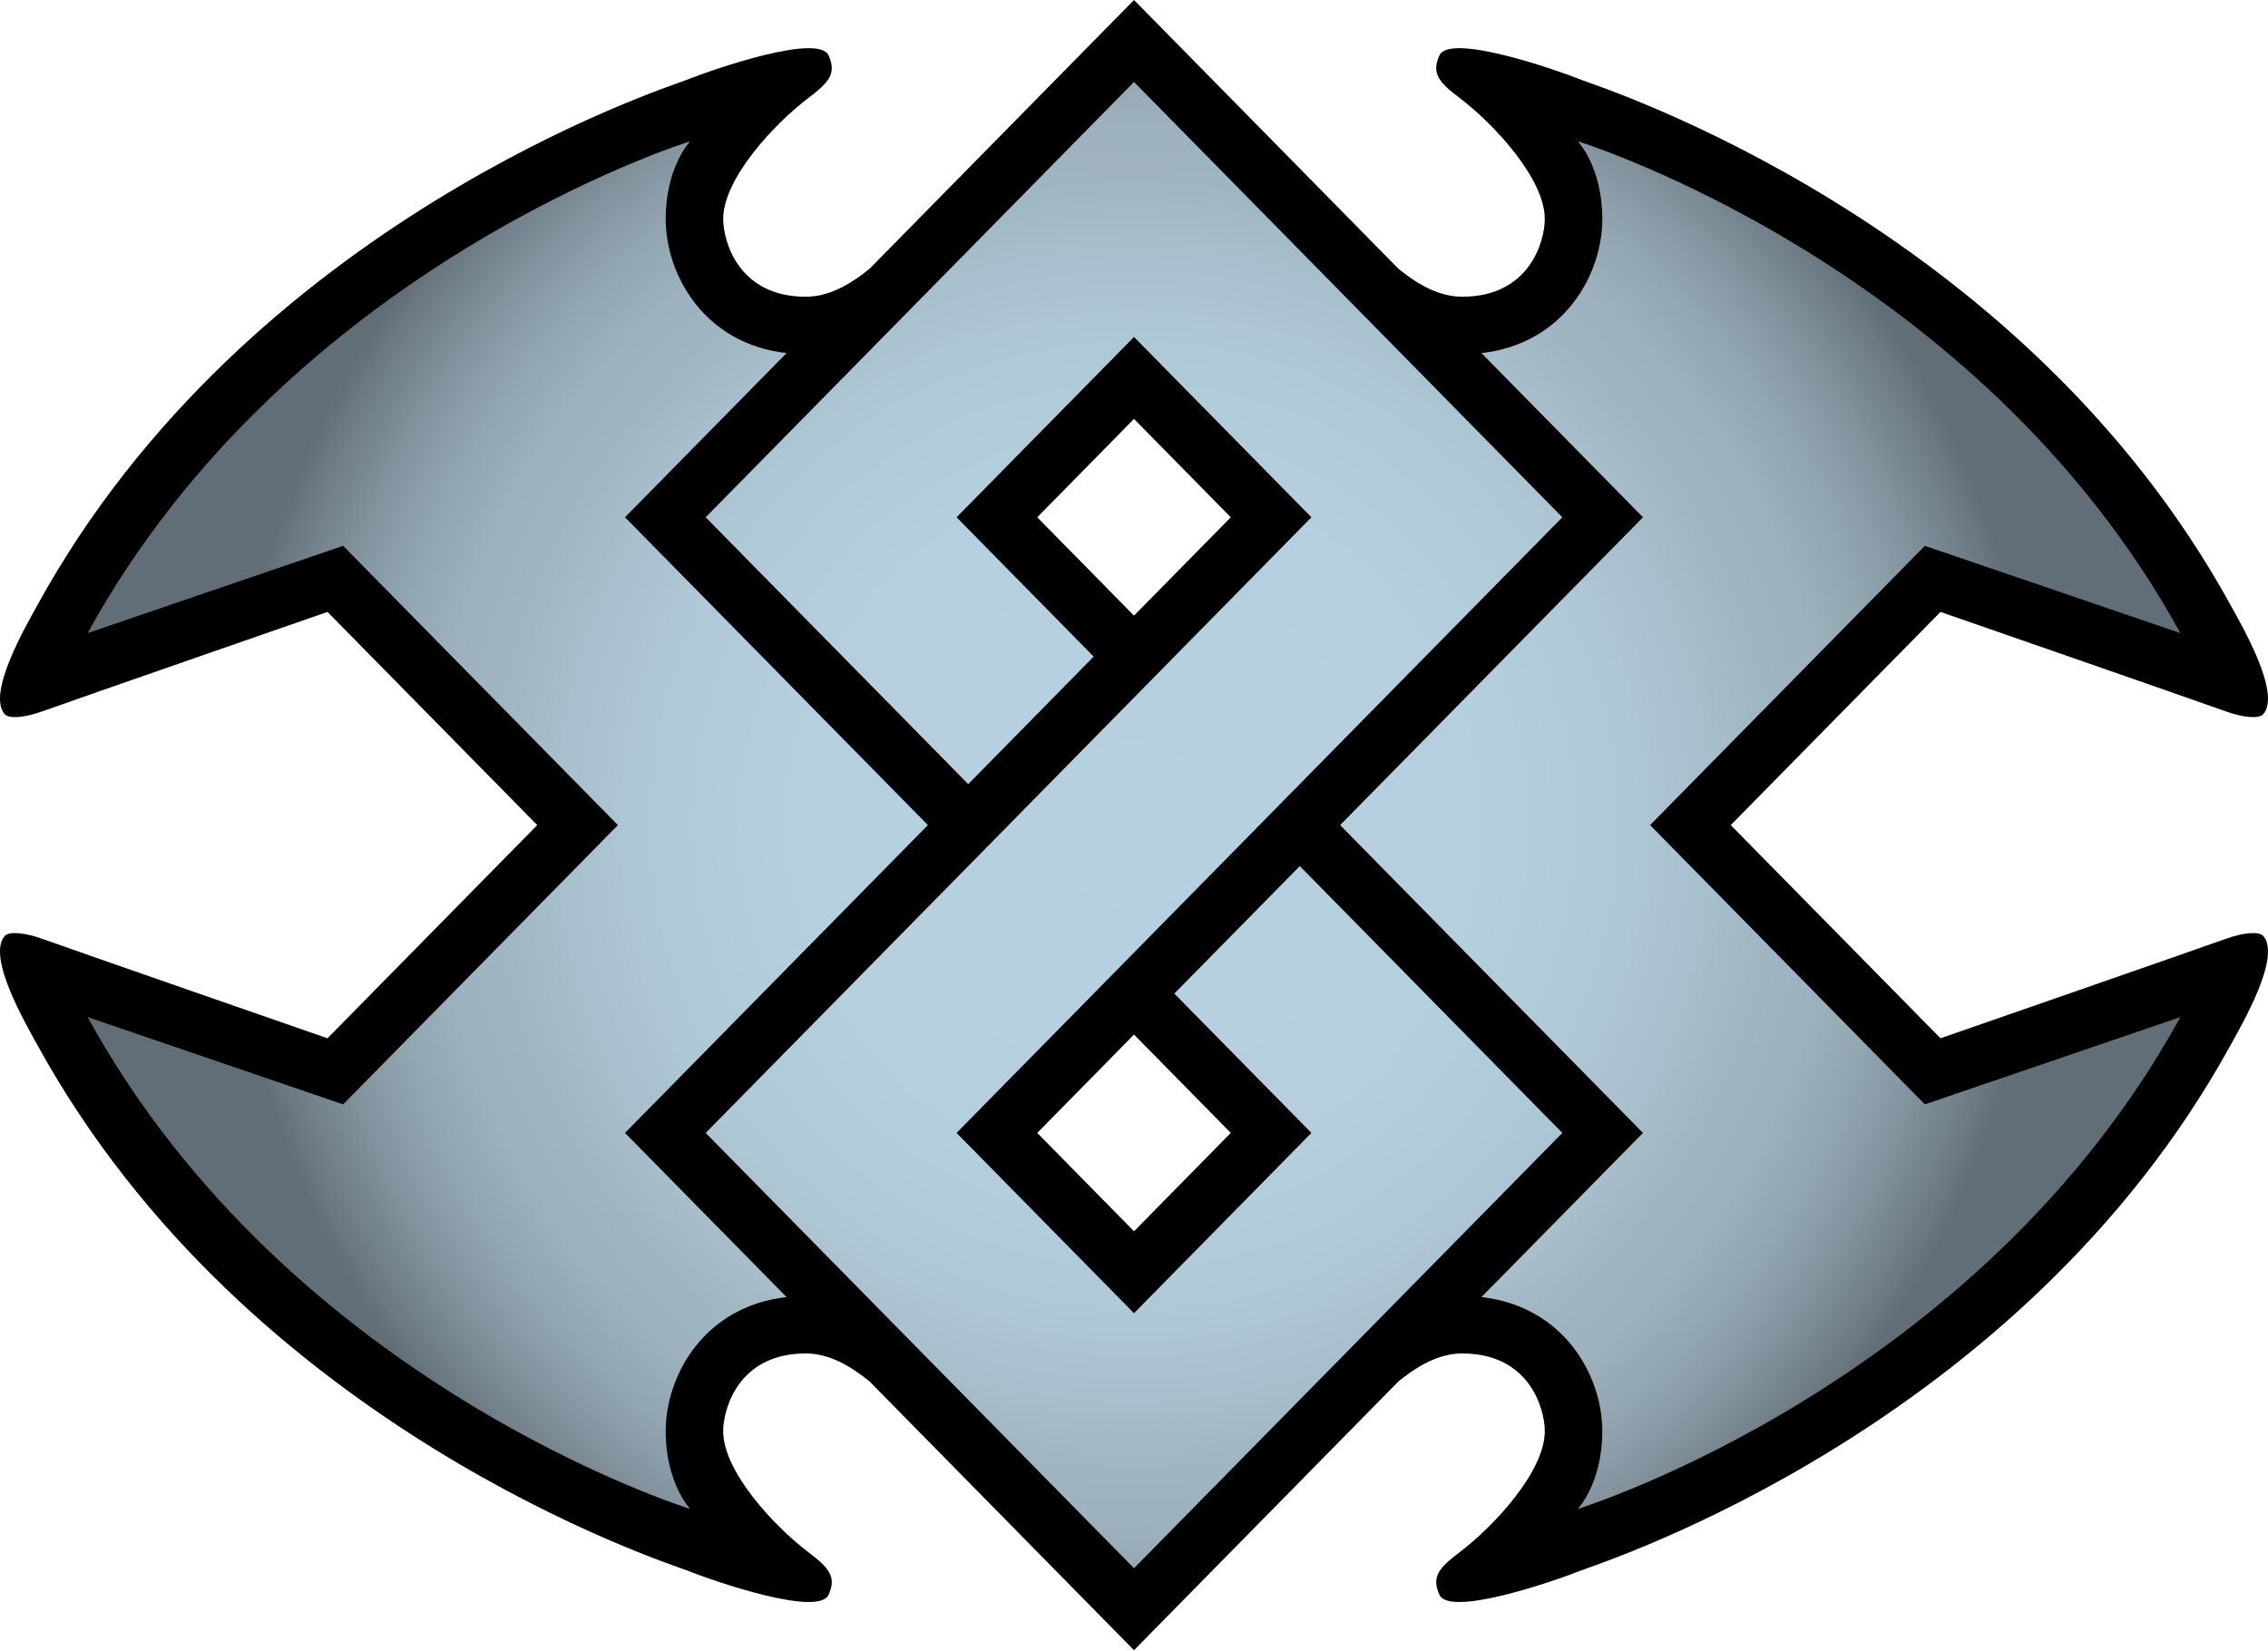
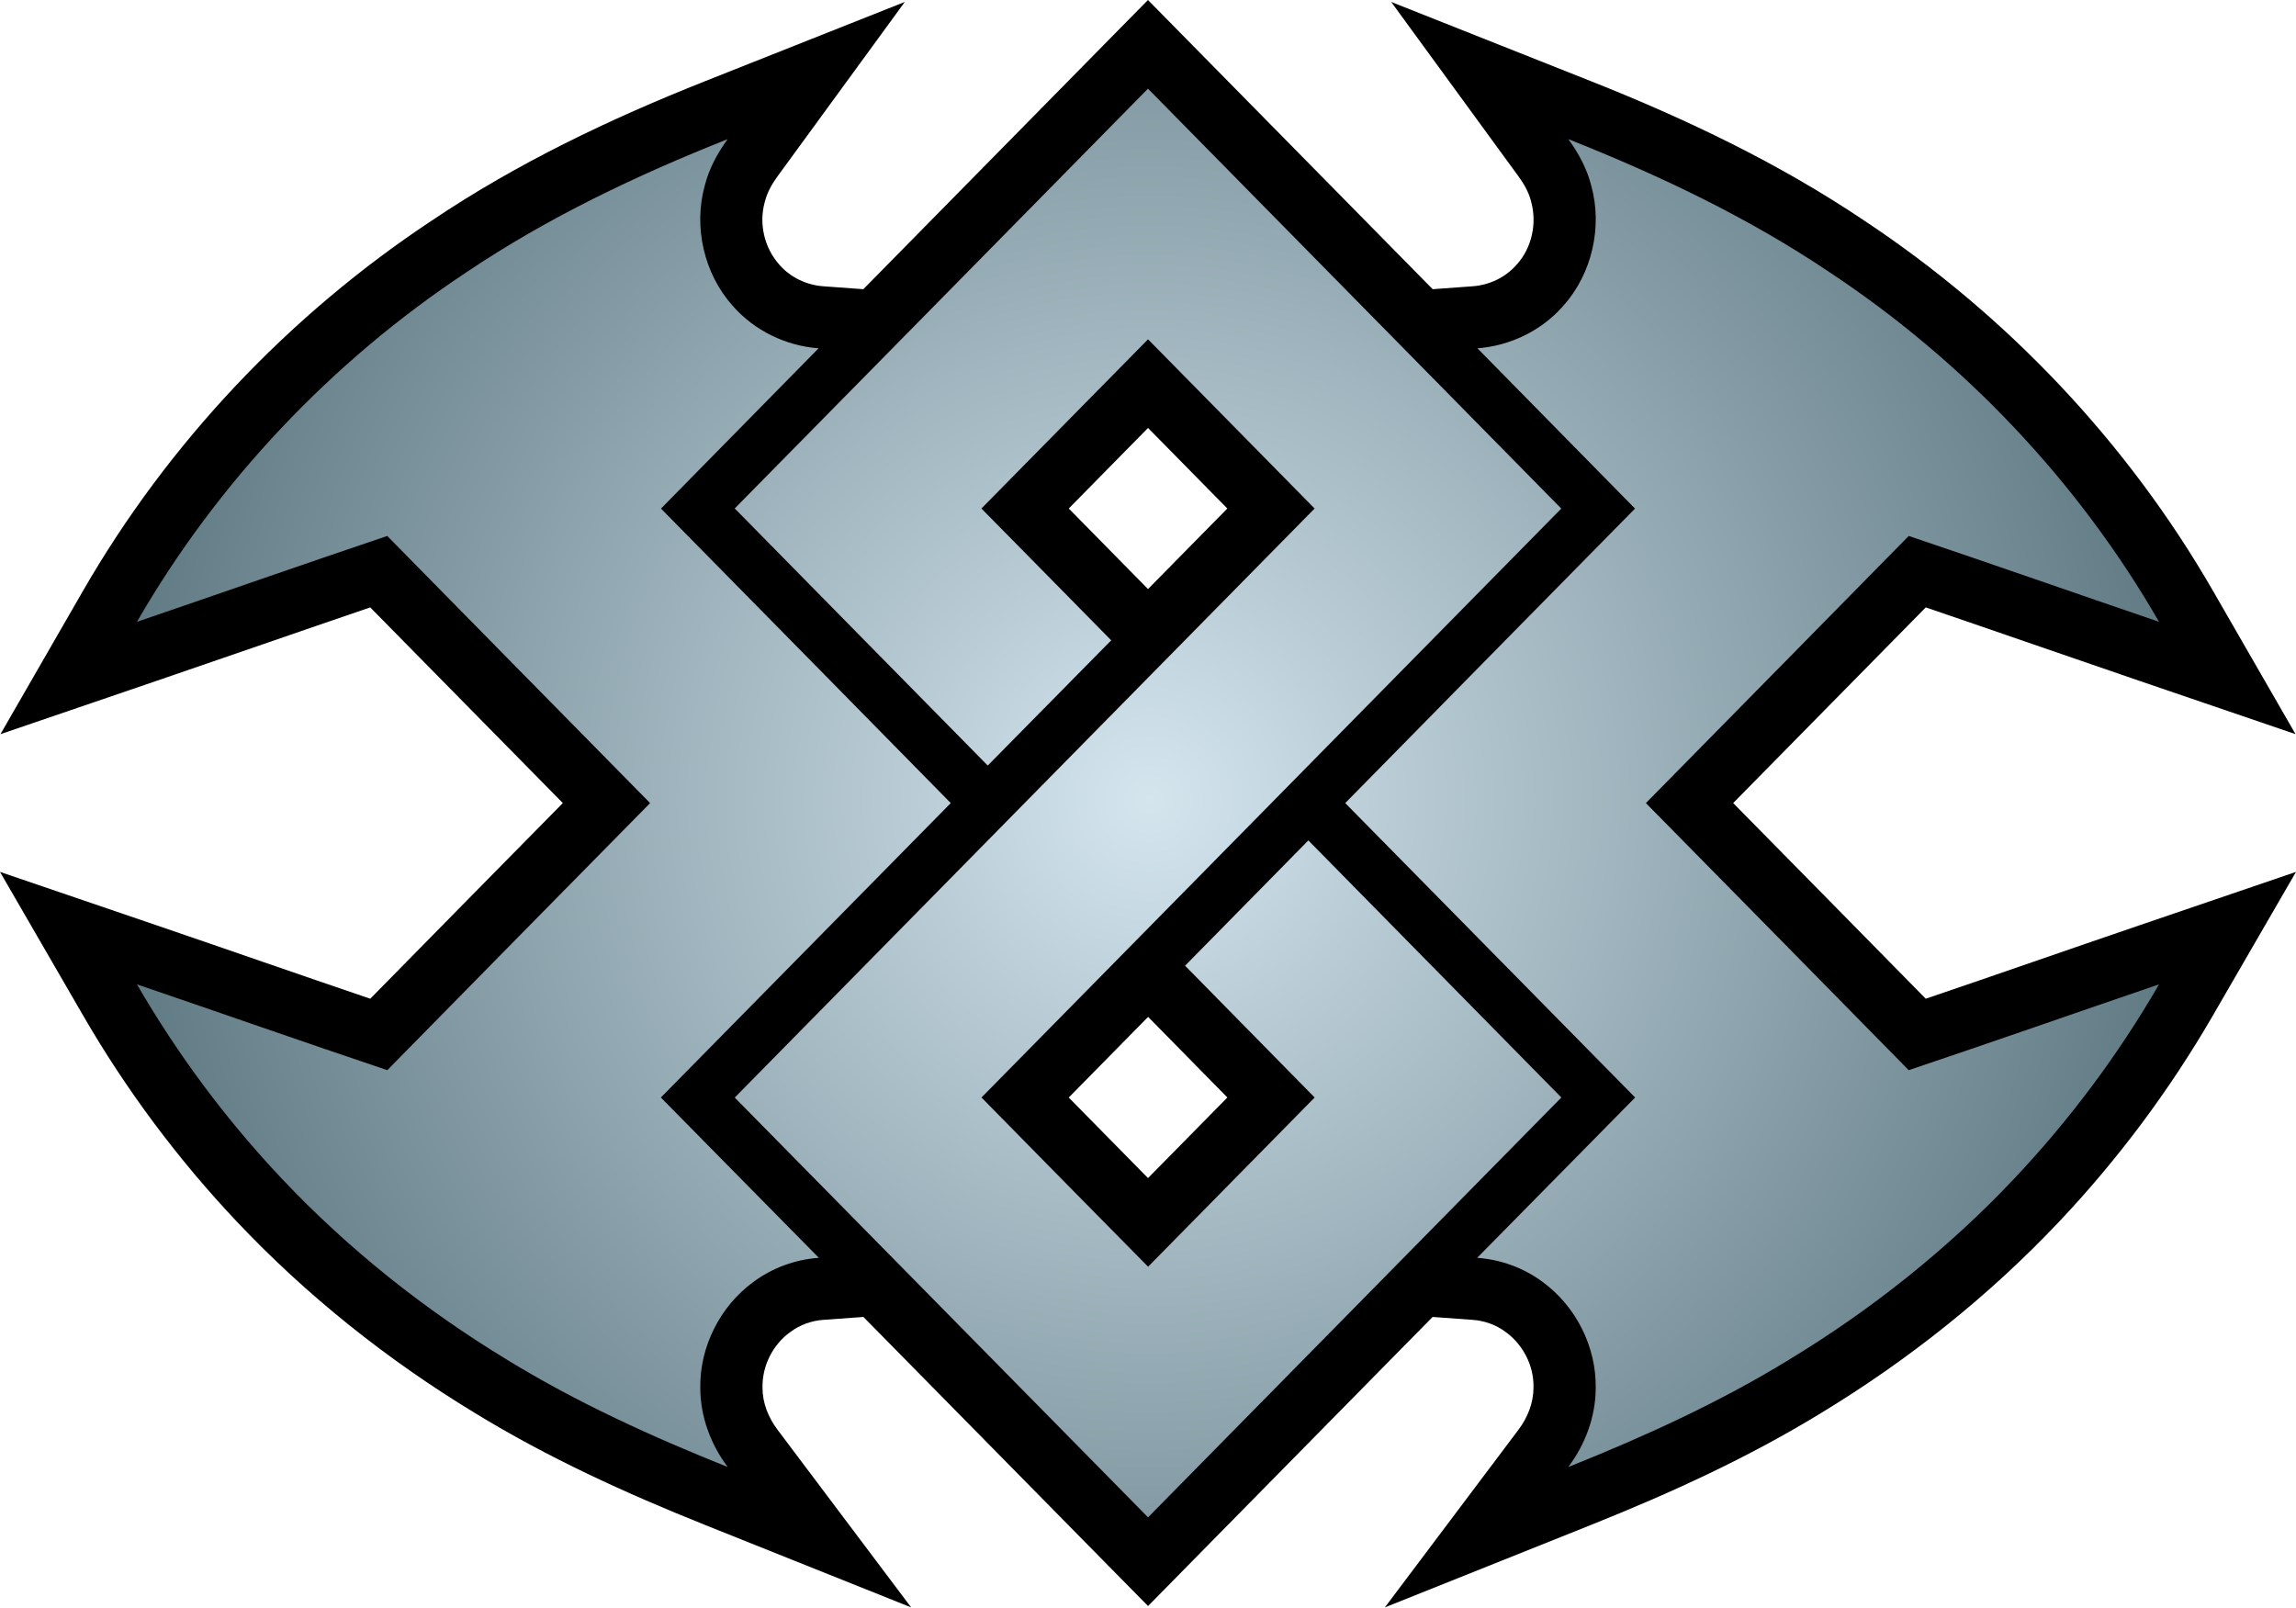
- <svg xmlns="http://www.w3.org/2000/svg" version="1.1" id="svg8" x="0px" y="0px" width="240.5" height="175" viewBox="0 0 240.5 175" enable-background="new 0 0 246 180" xml:space="preserve">
-   <defs id="defs10" />
-   <g id="g10" transform="translate(-2.634621,-2.35)">
-     <g id="g1">
-       <path d="m 238.615,101.924 c -2.814,1.021 -30.208,10.533 -30.208,10.533 L 186.165,89.85 208.407,67.242 c 0,0 27.394,9.512 30.208,10.531 1.859,0.676 3.569,0.85 4.034,0.296 1.884,-2.217 -2.25,-9.308 -3.462,-11.513 C 216.81,25.8 172.214,11.568 170.439,10.861 167.127,9.546 156.329,5.88 155.271,8.226 c -0.864,1.921 -0.037,2.86 2.146,4.516 3.711,2.816 9.028,8.598 9.028,12.833 0,2.292 -1.568,8.241 -8.746,8.241 -2.354,0 -4.547,-1.163 -6.759,-2.952 L 122.886,2.35 94.832,30.862 c -2.215,1.79 -4.409,2.955 -6.759,2.955 -7.178,0 -8.75,-5.949 -8.75,-8.241 0,-4.235 5.318,-10.017 9.032,-12.833 2.182,-1.656 3.011,-2.595 2.146,-4.516 C 89.441,5.88 78.646,9.547 75.334,10.862 73.554,11.568 28.962,25.8 6.582,66.556 5.37,68.761 1.238,75.852 3.119,78.069 3.588,78.623 5.297,78.449 7.156,77.773 9.969,76.754 37.362,67.242 37.362,67.242 L 59.605,89.85 37.361,112.457 c 0,0 -27.393,-9.512 -30.206,-10.533 -1.859,-0.674 -3.568,-0.848 -4.037,-0.296 -1.881,2.22 2.251,9.308 3.463,11.513 22.38,40.756 66.972,54.988 68.751,55.697 3.312,1.315 14.107,4.981 15.167,2.633 0.865,-1.921 0.036,-2.86 -2.146,-4.516 -3.713,-2.816 -9.032,-8.599 -9.032,-12.833 0,-2.293 1.572,-8.241 8.75,-8.241 2.35,0 4.543,1.162 6.757,2.952 l 28.057,28.517 28.056,-28.52 c 2.212,-1.787 4.405,-2.949 6.759,-2.949 7.178,0 8.746,5.948 8.746,8.241 0,4.234 -5.317,10.017 -9.028,12.833 -2.184,1.655 -3.011,2.595 -2.146,4.516 1.058,2.349 11.856,-1.317 15.168,-2.633 1.775,-0.709 46.371,-14.941 68.748,-55.697 1.212,-2.205 5.346,-9.293 3.462,-11.513 -0.465,-0.552 -2.175,-0.378 -4.035,0.296 z m -105.468,-44.718 -10.262,10.43 -10.261,-10.43 10.261,-10.43 z m -20.522,65.287 10.261,-10.431 10.262,10.431 -10.262,10.43 z" id="path1" />
-     </g>
-     <radialGradient id="SVGID_1_" cx="122.886" cy="89.85" r="96.237" gradientUnits="userSpaceOnUse">
-       <stop offset="0" style="stop-color:#B7D1E1" id="stop1" />
-       <stop offset="0.37" style="stop-color:#B5CFDF" id="stop2" />
-       <stop offset="0.527" style="stop-color:#B0C9D8" id="stop3" />
-       <stop offset="0.643" style="stop-color:#A7BECB" id="stop4" />
-       <stop offset="0.7" style="stop-color:#A0B6C2" id="stop5" />
-       <stop offset="0.768" style="stop-color:#9DB2BE" id="stop6" />
-       <stop offset="0.838" style="stop-color:#92A6B1" id="stop7" />
-       <stop offset="0.909" style="stop-color:#81929D" id="stop8" />
-       <stop offset="0.981" style="stop-color:#697780" id="stop9" />
-       <stop offset="1" style="stop-color:#626E77" id="stop10" />
+ <svg xmlns="http://www.w3.org/2000/svg" id="Layer_2" width="295.235" height="206.708" viewBox="0 0 295.235 206.708">
+   <defs>
+     <style>.cls-1{fill:url(#radial-gradient);}.cls-2{fill-rule:evenodd;}</style>
+     <radialGradient id="radial-gradient" cx="-156.328" cy="498.605" fx="-156.328" fy="498.605" r="1" gradientTransform="translate(23223.58 73703.624) scale(147.6125 -147.6125)" gradientUnits="userSpaceOnUse">
+       <stop offset="0" stop-color="#d4e5ee" />
+       <stop offset="1" stop-color="#536e78" />
    </radialGradient>
-     <path fill="url(#SVGID_1_)" d="m 68.913,122.493 17.128,17.408 c -8.754,0.99 -12.815,8.337 -12.815,14.221 0,5.533 2.596,8.243 2.596,8.243 0,0 -42.448,-13.098 -63.897,-52.158 L 39.019,119.466 68.158,89.85 39.019,60.233 11.925,69.491 c 21.45,-39.062 63.897,-52.158 63.897,-52.158 0,0 -2.596,2.71 -2.596,8.241 0,5.883 4.061,13.232 12.815,14.221 l -17.128,17.41 32.116,32.644 z m 107.942,0 -17.126,17.408 c 8.756,0.99 12.814,8.337 12.814,14.221 0,5.533 -2.598,8.243 -2.598,8.243 0,0 42.448,-13.098 63.9,-52.158 l -27.098,9.259 -29.136,-29.616 29.138,-29.616 27.098,9.258 c -21.452,-39.062 -63.9,-52.158 -63.9,-52.158 0,0 2.598,2.71 2.598,8.241 0,5.883 -4.059,13.232 -12.814,14.221 l 17.126,17.41 -32.117,32.644 z m -49.696,-14.777 14.538,14.777 -18.812,19.12 -18.814,-19.12 64.235,-65.287 -45.421,-46.164 -45.421,46.164 27.842,28.299 13.303,-13.523 -14.537,-14.775 18.814,-19.122 18.812,19.122 -64.233,65.287 45.421,46.164 45.421,-46.164 -27.841,-28.299 z" id="path10" style="fill:url(#SVGID_1_)" />
+   </defs>
+   <g id="Layer_1-2">
+     <path class="cls-2" d="M111.012,37.19l-5.169-.379c-2.132-.157-4.2-1.136-5.607-2.749l-.031-.036c-1.933-2.163-2.637-5.276-1.873-8.025l.023-.084c.323-1.265.956-2.324,1.673-3.306L116.346.249l-25.731,10.21c-12.224,4.851-24.156,10.546-35.088,17.902-18.326,12.137-33.859,28.533-44.847,47.608L.059,94.409l20.138-6.876c9.144-3.121,18.264-6.308,27.41-9.424,8.248,8.394,16.511,16.773,24.765,25.161-8.259,8.386-16.518,16.767-24.763,25.162-9.145-3.106-18.264-6.298-27.413-9.42L0,112.123l10.689,18.468c5.535,9.564,12.18,18.482,19.764,26.504,9.011,9.544,19.376,17.795,30.594,24.6,9.366,5.739,19.376,10.31,29.554,14.383l26.563,10.63-17.197-22.866c-1.161-1.543-1.92-3.424-1.92-5.364v-.061c-.043-2.795,1.328-5.485,3.532-7.093l.036-.026c1.254-.937,2.737-1.46,4.252-1.57l5.156-.373,30.899,31.386,5.702,5.788,5.699-5.791,30.892-31.383,5.152.373c1.515.11,2.998.633,4.217,1.543l.036.027c2.24,1.634,3.61,4.324,3.568,7.058l-.001.061c0,2.001-.759,3.882-1.92,5.425l-17.196,22.866,26.562-10.63c10.179-4.073,20.189-8.644,29.555-14.383,11.218-6.805,21.582-15.056,30.594-24.6,7.583-8.022,14.229-16.94,19.764-26.504l10.689-18.468-20.196,6.889c-9.149,3.122-18.268,6.314-27.414,9.42-8.244-8.395-16.504-16.776-24.762-25.162,8.254-8.388,16.516-16.767,24.764-25.161,9.147,3.116,18.267,6.303,27.41,9.424l20.138,6.876-10.621-18.44c-10.987-19.075-26.52-35.471-44.87-47.624-10.926-7.348-22.85-13.039-35.064-17.886L178.889.249l16.318,22.362c.717.982,1.35,2.041,1.651,3.222l.021.084c.787,2.833.084,5.946-1.817,8.074l-.032.035c-1.438,1.649-3.506,2.628-5.638,2.785l-5.168.379c-10.3-10.468-20.605-20.934-30.91-31.4l-5.702-5.79-5.7,5.792c-10.3,10.465-20.597,20.933-30.9,31.398ZM147.634,130.768l-10.209,10.37c3.396,3.455,6.793,6.909,10.195,10.359,3.4-3.455,6.802-6.909,10.204-10.364l-10.19-10.365ZM147.62,75.75l10.198-10.357c-3.397-3.455-6.795-6.908-10.195-10.361-3.399,3.453-6.795,6.907-10.194,10.36l10.191,10.358Z" />
+     <path class="cls-1" d="M94.476,65.386c17.721-17.981,35.425-35.986,53.138-53.983,17.721,17.997,35.441,35.994,53.146,53.999-24.855,25.244-49.709,50.481-74.555,75.733,7.134,7.256,14.268,14.519,21.426,21.759,7.134-7.256,14.276-14.503,21.418-21.759-5.558-5.647-11.107-11.302-16.664-16.949,5.281-5.371,10.571-10.733,15.852-16.112,10.847,11.018,21.694,22.035,32.533,33.061-17.713,18.005-35.433,35.994-53.146,53.991-17.721-17.989-35.425-35.994-53.146-53.983,24.838-25.269,49.717-50.489,74.563-75.75-7.134-7.256-14.268-14.511-21.418-21.759-7.15,7.248-14.276,14.511-21.426,21.759,5.574,5.639,11.123,11.302,16.689,16.949-5.289,5.371-10.587,10.741-15.876,16.104-10.839-11.026-21.702-22.027-32.533-33.061ZM201.669,17.895c1.316,1.804,2.389,3.794,2.941,5.964,1.479,5.322.097,11.343-3.583,15.462-2.779,3.185-6.841,5.159-11.05,5.468,6.744,6.882,13.52,13.731,20.264,20.613-12.423,12.626-24.855,25.236-37.261,37.871,12.423,12.626,24.846,25.244,37.278,37.863-6.768,6.866-13.536,13.739-20.313,20.613,3.031.219,5.988,1.292,8.426,3.112,4.266,3.112,6.898,8.328,6.817,13.618,0,3.664-1.333,7.256-3.526,10.173,9.766-3.908,19.378-8.279,28.365-13.788,10.611-6.435,20.418-14.235,28.941-23.262,7.158-7.573,13.431-15.99,18.655-25.017-10.741,3.664-21.442,7.426-32.191,11.034-11.245-11.464-22.523-22.896-33.792-34.345,11.261-11.456,22.547-22.888,33.8-34.353,10.749,3.624,21.45,7.378,32.183,11.042-10.376-18.013-25.049-33.491-42.38-44.964-10.457-7.036-21.881-12.464-33.573-17.103ZM93.566,17.895c-1.316,1.804-2.389,3.794-2.941,5.964-1.479,5.322-.098,11.343,3.583,15.462,2.779,3.185,6.841,5.159,11.05,5.468-6.744,6.882-13.52,13.731-20.264,20.613,12.423,12.626,24.855,25.236,37.261,37.871-12.423,12.626-24.846,25.244-37.278,37.863,6.768,6.866,13.536,13.739,20.313,20.613-3.031.219-5.988,1.292-8.426,3.112-4.266,3.112-6.898,8.328-6.817,13.618,0,3.664,1.333,7.256,3.526,10.173-9.766-3.908-19.378-8.279-28.365-13.788-10.611-6.435-20.418-14.235-28.941-23.262-7.158-7.573-13.431-15.99-18.655-25.017,10.741,3.664,21.442,7.426,32.191,11.034,11.245-11.464,22.523-22.896,33.792-34.345-11.261-11.456-22.547-22.888-33.8-34.353-10.749,3.624-21.45,7.378-32.183,11.042,10.376-18.013,25.049-33.491,42.38-44.964,10.457-7.036,21.881-12.464,33.573-17.103ZM94.476,65.386h0v-.008.008Z" />
  </g>
</svg>
